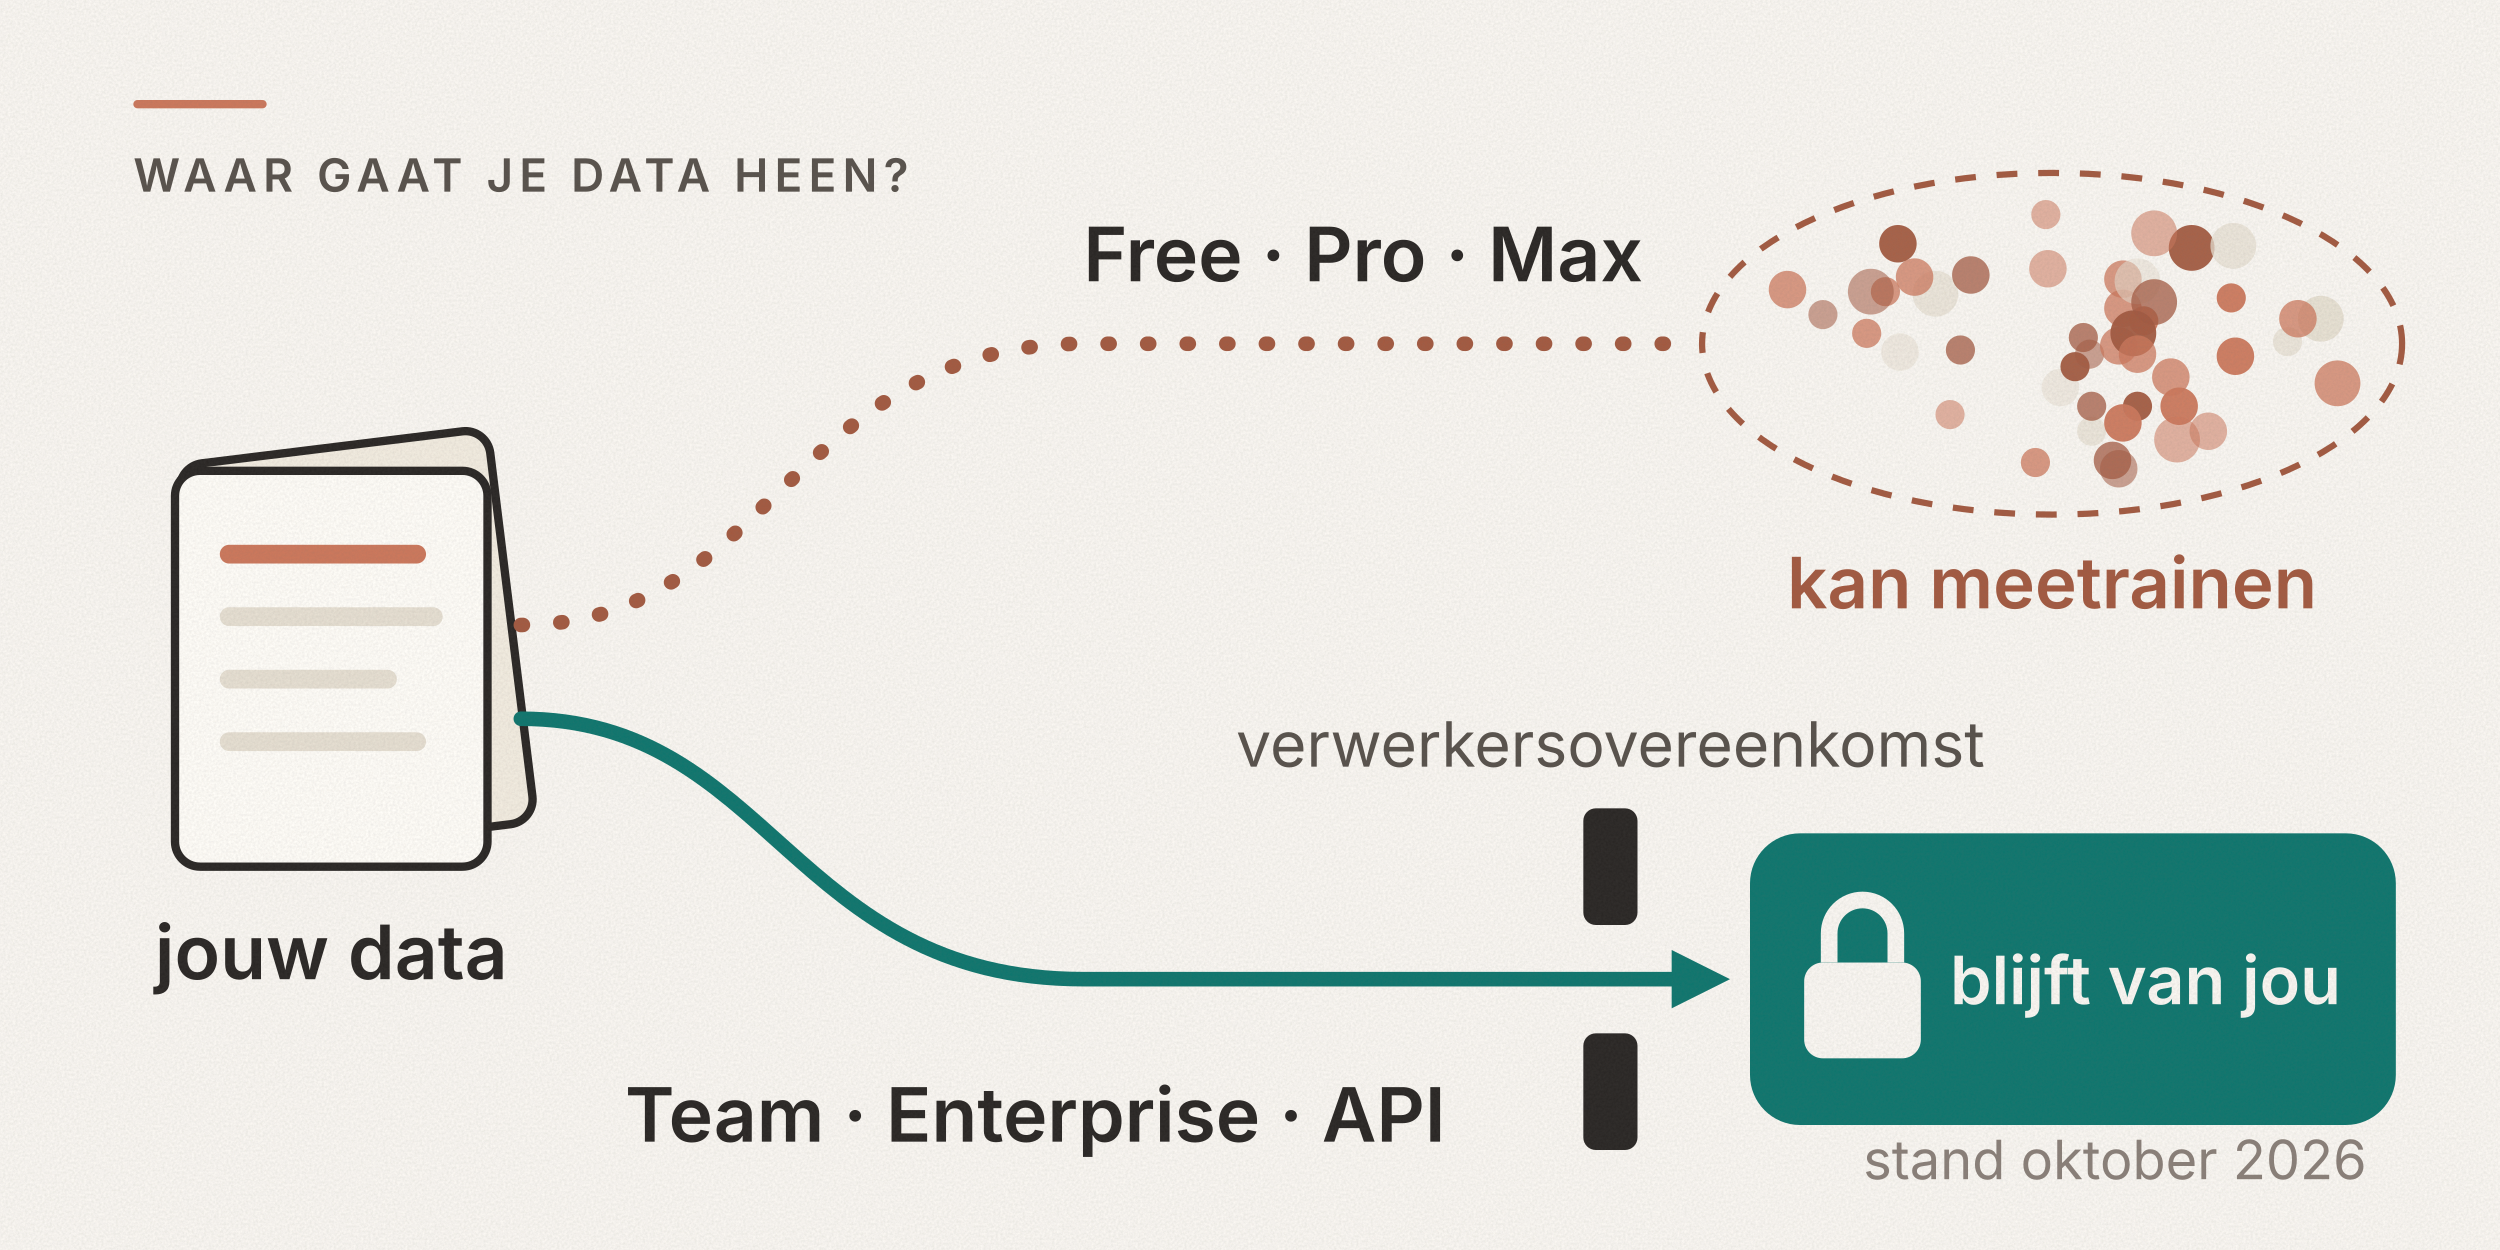
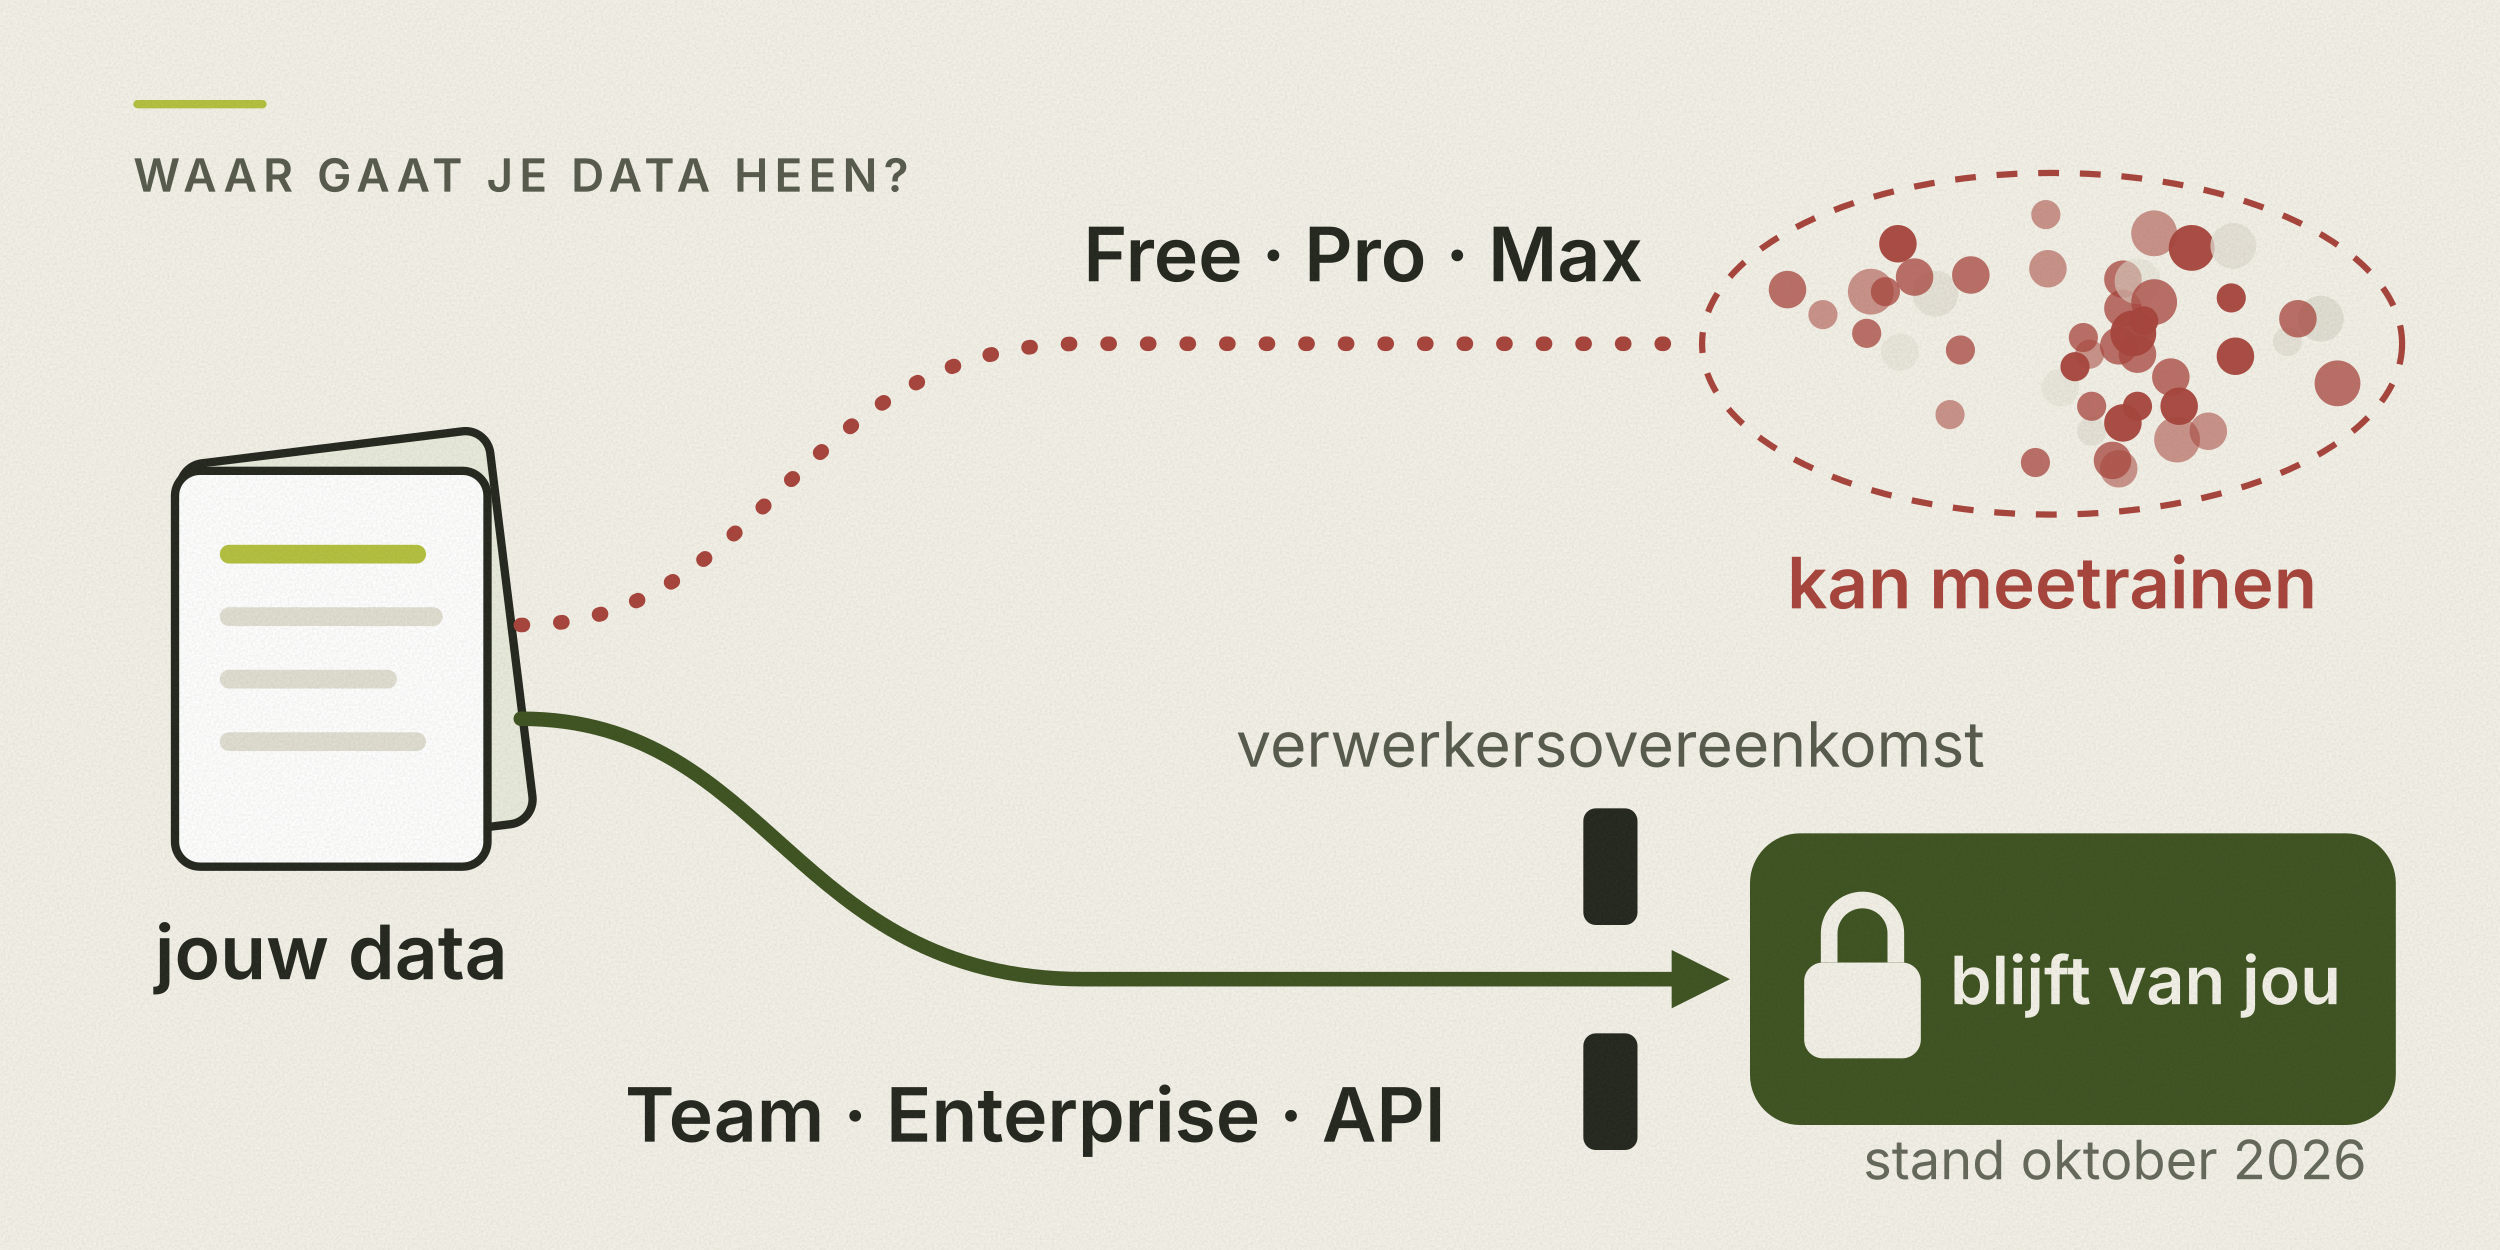
- <svg xmlns="http://www.w3.org/2000/svg" viewBox="0 0 1200 600" role="img" aria-label="Bedrijfsdata via een privéaccount kan in trainingsdata belanden; via Team, Enterprise of API blijft het afgeschermd achter een verwerkersovereenkomst" font-family="Inter, system-ui, sans-serif" fill="#2A2725">
+ <svg xmlns="http://www.w3.org/2000/svg" viewBox="0 0 1200 600" role="img" aria-label="Bedrijfsdata via een privéaccount kan in trainingsdata belanden; via Team, Enterprise of API blijft het afgeschermd achter een verwerkersovereenkomst" font-family="Inter, system-ui, sans-serif" fill="#23261D">
  <defs>
    <filter id="ag" x="0" y="0" width="100%" height="100%">
      <feTurbulence type="fractalNoise" baseFrequency=".85" numOctaves="2" stitchTiles="stitch" />
-       <feColorMatrix values="0 0 0 0 .16  0 0 0 0 .15  0 0 0 0 .14  .16 0 0 0 -.03" />
+       <feColorMatrix values="0 0 0 0 .14  0 0 0 0 .15  0 0 0 0 .11  .16 0 0 0 -.03" />
    </filter>
    <marker id="aa" viewBox="0 0 10 10" refX="7" refY="5" markerWidth="4" markerHeight="4" orient="auto">
-       <path d="M0,0 L10,5 L0,10 Z" fill="#0f766e" />
+       <path d="M0,0 L10,5 L0,10 Z" fill="#3D5220" />
    </marker>
    <pattern id="ah" width="14" height="14" patternUnits="userSpaceOnUse" patternTransform="rotate(45)">
-       <line x1="0" y1="0" x2="0" y2="14" stroke="#CC785C" stroke-width="3" opacity=".45" />
+       <line x1="0" y1="0" x2="0" y2="14" stroke="#A8433B" stroke-width="3" opacity=".45" />
    </pattern>
  </defs>
-   <rect width="1200" height="600" fill="#FAF7F2" />
-   <rect x="64" y="48" width="64" height="4" rx="2" fill="#CC785C" />
-   <text x="64" y="92" fill="#58524C" font-size="22" font-weight="600" letter-spacing="3">WAAR GAAT JE DATA HEEN?</text>
+   <rect width="1200" height="600" fill="#F4F1E8" />
+   <rect x="64" y="48" width="64" height="4" rx="2" fill="#B4C13E" />
+   <text x="64" y="92" fill="#565A4C" font-size="22" font-weight="600" letter-spacing="3">WAAR GAAT JE DATA HEEN?</text>
  <g>
-     <rect x="96" y="214" width="150" height="190" rx="12" fill="#F2ECE0" stroke="#2A2725" stroke-width="4" transform="rotate(-7 171 309)" />
-     <rect x="84" y="226" width="150" height="190" rx="12" fill="#FFFDF8" stroke="#2A2725" stroke-width="4" />
+     <rect x="96" y="214" width="150" height="190" rx="12" fill="#E9EBDC" stroke="#23261D" stroke-width="4" transform="rotate(-7 171 309)" />
+     <rect x="84" y="226" width="150" height="190" rx="12" fill="#FFFFFF" stroke="#23261D" stroke-width="4" />
    <g stroke-width="9" stroke-linecap="round">
-       <line x1="110" y1="266" x2="200" y2="266" stroke="#CC785C" />
-       <line x1="110" y1="296" x2="208" y2="296" stroke="#E6DFD2" />
-       <line x1="110" y1="326" x2="186" y2="326" stroke="#E6DFD2" />
-       <line x1="110" y1="356" x2="200" y2="356" stroke="#E6DFD2" />
+       <line x1="110" y1="266" x2="200" y2="266" stroke="#B4C13E" />
+       <line x1="110" y1="296" x2="208" y2="296" stroke="#E1DED2" />
+       <line x1="110" y1="326" x2="186" y2="326" stroke="#E1DED2" />
+       <line x1="110" y1="356" x2="200" y2="356" stroke="#E1DED2" />
    </g>
-     <path d="M250 300 C 370 300, 380 165, 520 165 L 800 165" fill="none" stroke="#A35A41" stroke-width="7" stroke-dasharray="1 18" stroke-linecap="round" />
-     <ellipse cx="985" cy="165" rx="168" ry="82" fill="none" stroke="#A35A41" stroke-width="3" stroke-dasharray="10 10" />
-     <circle cx="989" cy="186" r="9" fill="#E6DFD2" opacity="0.55" />
-     <circle cx="1003" cy="170" r="7" fill="#A35A41" opacity="0.55" />
-     <circle cx="896" cy="160" r="7" fill="#CC785C" opacity="0.75" />
-     <circle cx="1017" cy="225" r="9" fill="#A35A41" opacity="0.55" />
-     <circle cx="1026" cy="195" r="7" fill="#A35A41" opacity="0.95" />
-     <circle cx="936" cy="199" r="7" fill="#CC785C" opacity="0.55" />
-     <circle cx="941" cy="168" r="7" fill="#A35A41" opacity="0.75" />
-     <circle cx="858" cy="139" r="9" fill="#CC785C" opacity="0.75" />
-     <circle cx="905" cy="140" r="7" fill="#CC785C" opacity="0.75" />
-     <circle cx="977" cy="222" r="7" fill="#CC785C" opacity="0.75" />
-     <circle cx="929" cy="141" r="11" fill="#E6DFD2" opacity="0.75" />
-     <circle cx="1060" cy="207" r="9" fill="#CC785C" opacity="0.55" />
-     <circle cx="919" cy="133" r="9" fill="#CC785C" opacity="0.75" />
-     <circle cx="983" cy="129" r="9" fill="#CC785C" opacity="0.55" />
-     <circle cx="1052" cy="119" r="11" fill="#A35A41" opacity="0.95" />
-     <circle cx="1019" cy="148" r="9" fill="#CC785C" opacity="0.75" />
-     <circle cx="1073" cy="171" r="9" fill="#CC785C" opacity="0.95" />
-     <circle cx="946" cy="132" r="9" fill="#A35A41" opacity="0.75" />
-     <circle cx="1114" cy="153" r="11" fill="#E6DFD2" opacity="0.95" />
-     <circle cx="1019" cy="134" r="9" fill="#CC785C" opacity="0.75" />
-     <circle cx="1046" cy="195" r="9" fill="#CC785C" opacity="0.95" />
-     <circle cx="1017" cy="166" r="9" fill="#CC785C" opacity="0.75" />
-     <circle cx="1098" cy="164" r="7" fill="#E6DFD2" opacity="0.75" />
-     <circle cx="1029" cy="154" r="7" fill="#CC785C" opacity="0.95" />
-     <circle cx="1045" cy="211" r="11" fill="#CC785C" opacity="0.55" />
-     <circle cx="875" cy="151" r="7" fill="#A35A41" opacity="0.55" />
-     <circle cx="1026" cy="135" r="11" fill="#E6DFD2" opacity="0.55" />
-     <circle cx="912" cy="169" r="9" fill="#E6DFD2" opacity="0.55" />
-     <circle cx="1004" cy="207" r="7" fill="#E6DFD2" opacity="0.75" />
-     <circle cx="996" cy="176" r="7" fill="#A35A41" opacity="0.95" />
-     <circle cx="1004" cy="195" r="7" fill="#A35A41" opacity="0.75" />
-     <circle cx="1122" cy="184" r="11" fill="#CC785C" opacity="0.75" />
-     <circle cx="1103" cy="153" r="9" fill="#CC785C" opacity="0.75" />
-     <circle cx="1042" cy="181" r="9" fill="#CC785C" opacity="0.75" />
-     <circle cx="911" cy="117" r="9" fill="#A35A41" opacity="0.95" />
-     <circle cx="1014" cy="221" r="9" fill="#A35A41" opacity="0.75" />
-     <circle cx="1024" cy="160" r="11" fill="#A35A41" opacity="0.95" />
-     <circle cx="1019" cy="203" r="9" fill="#CC785C" opacity="0.95" />
-     <circle cx="1072" cy="118" r="11" fill="#E6DFD2" opacity="0.75" />
-     <circle cx="982" cy="103" r="7" fill="#CC785C" opacity="0.55" />
-     <circle cx="1000" cy="162" r="7" fill="#A35A41" opacity="0.75" />
-     <circle cx="1034" cy="112" r="11" fill="#CC785C" opacity="0.55" />
-     <circle cx="1034" cy="145" r="11" fill="#A35A41" opacity="0.75" />
-     <circle cx="1071" cy="143" r="7" fill="#CC785C" opacity="0.95" />
-     <circle cx="898" cy="140" r="11" fill="#A35A41" opacity="0.55" />
-     <circle cx="1026" cy="170" r="9" fill="#CC785C" opacity="0.75" />
-     <path d="M250 345 C 370 345, 380 470, 520 470 L 822 470" fill="none" stroke="#0f766e" stroke-width="7" stroke-linecap="round" marker-end="url(#aa)" />
-     <rect x="760" y="388" width="26" height="56" rx="6" fill="#2A2725" />
-     <rect x="760" y="496" width="26" height="56" rx="6" fill="#2A2725" />
-     <rect x="840" y="400" width="310" height="140" rx="24" fill="#0f766e" />
-     <rect x="866" y="462" width="56" height="46" rx="9" fill="#FAF7F2" />
-     <path d="M878 462 v-14 a16 16 0 0 1 32 0 v14" fill="none" stroke="#FAF7F2" stroke-width="8" />
+     <path d="M250 300 C 370 300, 380 165, 520 165 L 800 165" fill="none" stroke="#A8433B" stroke-width="7" stroke-dasharray="1 18" stroke-linecap="round" />
+     <ellipse cx="985" cy="165" rx="168" ry="82" fill="none" stroke="#A8433B" stroke-width="3" stroke-dasharray="10 10" />
+     <circle cx="989" cy="186" r="9" fill="#E1DED2" opacity="0.55" />
+     <circle cx="1003" cy="170" r="7" fill="#A8433B" opacity="0.55" />
+     <circle cx="896" cy="160" r="7" fill="#A8433B" opacity="0.75" />
+     <circle cx="1017" cy="225" r="9" fill="#A8433B" opacity="0.55" />
+     <circle cx="1026" cy="195" r="7" fill="#A8433B" opacity="0.95" />
+     <circle cx="936" cy="199" r="7" fill="#A8433B" opacity="0.55" />
+     <circle cx="941" cy="168" r="7" fill="#A8433B" opacity="0.75" />
+     <circle cx="858" cy="139" r="9" fill="#A8433B" opacity="0.75" />
+     <circle cx="905" cy="140" r="7" fill="#A8433B" opacity="0.75" />
+     <circle cx="977" cy="222" r="7" fill="#A8433B" opacity="0.75" />
+     <circle cx="929" cy="141" r="11" fill="#E1DED2" opacity="0.75" />
+     <circle cx="1060" cy="207" r="9" fill="#A8433B" opacity="0.55" />
+     <circle cx="919" cy="133" r="9" fill="#A8433B" opacity="0.75" />
+     <circle cx="983" cy="129" r="9" fill="#A8433B" opacity="0.55" />
+     <circle cx="1052" cy="119" r="11" fill="#A8433B" opacity="0.95" />
+     <circle cx="1019" cy="148" r="9" fill="#A8433B" opacity="0.75" />
+     <circle cx="1073" cy="171" r="9" fill="#A8433B" opacity="0.95" />
+     <circle cx="946" cy="132" r="9" fill="#A8433B" opacity="0.75" />
+     <circle cx="1114" cy="153" r="11" fill="#E1DED2" opacity="0.95" />
+     <circle cx="1019" cy="134" r="9" fill="#A8433B" opacity="0.75" />
+     <circle cx="1046" cy="195" r="9" fill="#A8433B" opacity="0.95" />
+     <circle cx="1017" cy="166" r="9" fill="#A8433B" opacity="0.75" />
+     <circle cx="1098" cy="164" r="7" fill="#E1DED2" opacity="0.75" />
+     <circle cx="1029" cy="154" r="7" fill="#A8433B" opacity="0.95" />
+     <circle cx="1045" cy="211" r="11" fill="#A8433B" opacity="0.55" />
+     <circle cx="875" cy="151" r="7" fill="#A8433B" opacity="0.55" />
+     <circle cx="1026" cy="135" r="11" fill="#E1DED2" opacity="0.55" />
+     <circle cx="912" cy="169" r="9" fill="#E1DED2" opacity="0.55" />
+     <circle cx="1004" cy="207" r="7" fill="#E1DED2" opacity="0.75" />
+     <circle cx="996" cy="176" r="7" fill="#A8433B" opacity="0.95" />
+     <circle cx="1004" cy="195" r="7" fill="#A8433B" opacity="0.75" />
+     <circle cx="1122" cy="184" r="11" fill="#A8433B" opacity="0.75" />
+     <circle cx="1103" cy="153" r="9" fill="#A8433B" opacity="0.75" />
+     <circle cx="1042" cy="181" r="9" fill="#A8433B" opacity="0.75" />
+     <circle cx="911" cy="117" r="9" fill="#A8433B" opacity="0.95" />
+     <circle cx="1014" cy="221" r="9" fill="#A8433B" opacity="0.75" />
+     <circle cx="1024" cy="160" r="11" fill="#A8433B" opacity="0.95" />
+     <circle cx="1019" cy="203" r="9" fill="#A8433B" opacity="0.95" />
+     <circle cx="1072" cy="118" r="11" fill="#E1DED2" opacity="0.75" />
+     <circle cx="982" cy="103" r="7" fill="#A8433B" opacity="0.55" />
+     <circle cx="1000" cy="162" r="7" fill="#A8433B" opacity="0.75" />
+     <circle cx="1034" cy="112" r="11" fill="#A8433B" opacity="0.55" />
+     <circle cx="1034" cy="145" r="11" fill="#A8433B" opacity="0.75" />
+     <circle cx="1071" cy="143" r="7" fill="#A8433B" opacity="0.95" />
+     <circle cx="898" cy="140" r="11" fill="#A8433B" opacity="0.55" />
+     <circle cx="1026" cy="170" r="9" fill="#A8433B" opacity="0.75" />
+     <path d="M250 345 C 370 345, 380 470, 520 470 L 822 470" fill="none" stroke="#3D5220" stroke-width="7" stroke-linecap="round" marker-end="url(#aa)" />
+     <rect x="760" y="388" width="26" height="56" rx="6" fill="#23261D" />
+     <rect x="760" y="496" width="26" height="56" rx="6" fill="#23261D" />
+     <rect x="840" y="400" width="310" height="140" rx="24" fill="#3D5220" />
+     <rect x="866" y="462" width="56" height="46" rx="9" fill="#F4F1E8" />
+     <path d="M878 462 v-14 a16 16 0 0 1 32 0 v14" fill="none" stroke="#F4F1E8" stroke-width="8" />
  </g>
  <text x="159" y="470" text-anchor="middle" font-size="36" font-weight="600">jouw data</text>
  <text x="520" y="135" font-size="36" font-weight="600">Free · Pro · Max</text>
-   <text x="985" y="292" text-anchor="middle" font-size="34" fill="#A35A41" font-weight="600">kan meetrainen</text>
+   <text x="985" y="292" text-anchor="middle" font-size="34" fill="#A8433B" font-weight="600">kan meetrainen</text>
  <text x="300" y="548" font-size="36" font-weight="600">Team · Enterprise · API</text>
-   <text x="773" y="368" text-anchor="middle" font-size="30" fill="#58524C">verwerkersovereenkomst</text>
-   <text x="936" y="482" font-size="32" font-weight="600" fill="#FAF7F2">blijft van jou</text>
-   <text x="1136" y="566" text-anchor="end" font-size="26" fill="#8A8079">stand oktober 2026</text>
+   <text x="773" y="368" text-anchor="middle" font-size="30" fill="#565A4C">verwerkersovereenkomst</text>
+   <text x="936" y="482" font-size="32" font-weight="600" fill="#F4F1E8">blijft van jou</text>
+   <text x="1136" y="566" text-anchor="end" font-size="26" fill="#64685A">stand oktober 2026</text>
  <rect width="1200" height="600" filter="url(#ag)" />
</svg>
